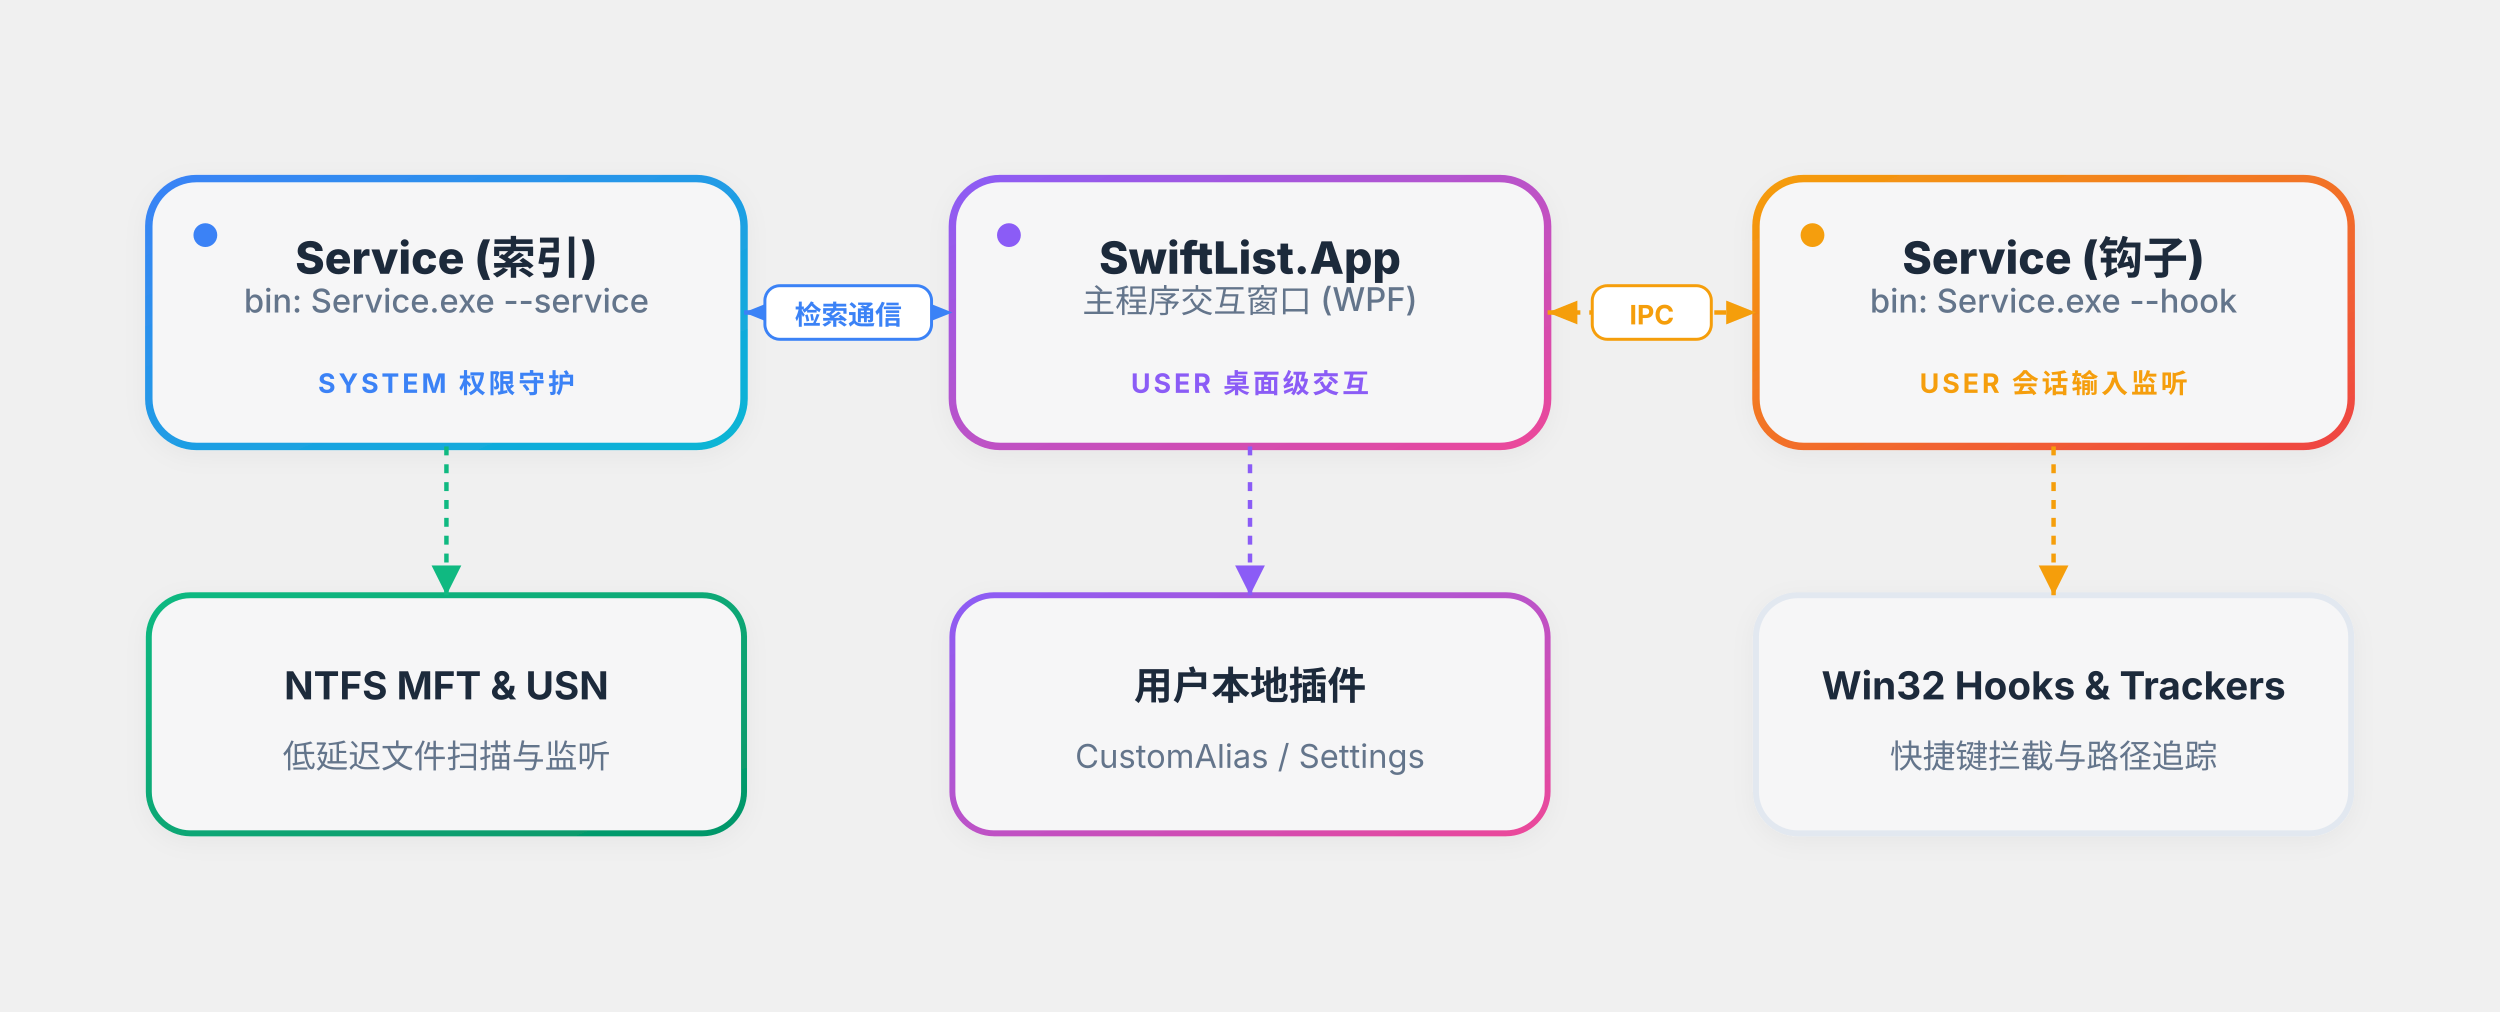
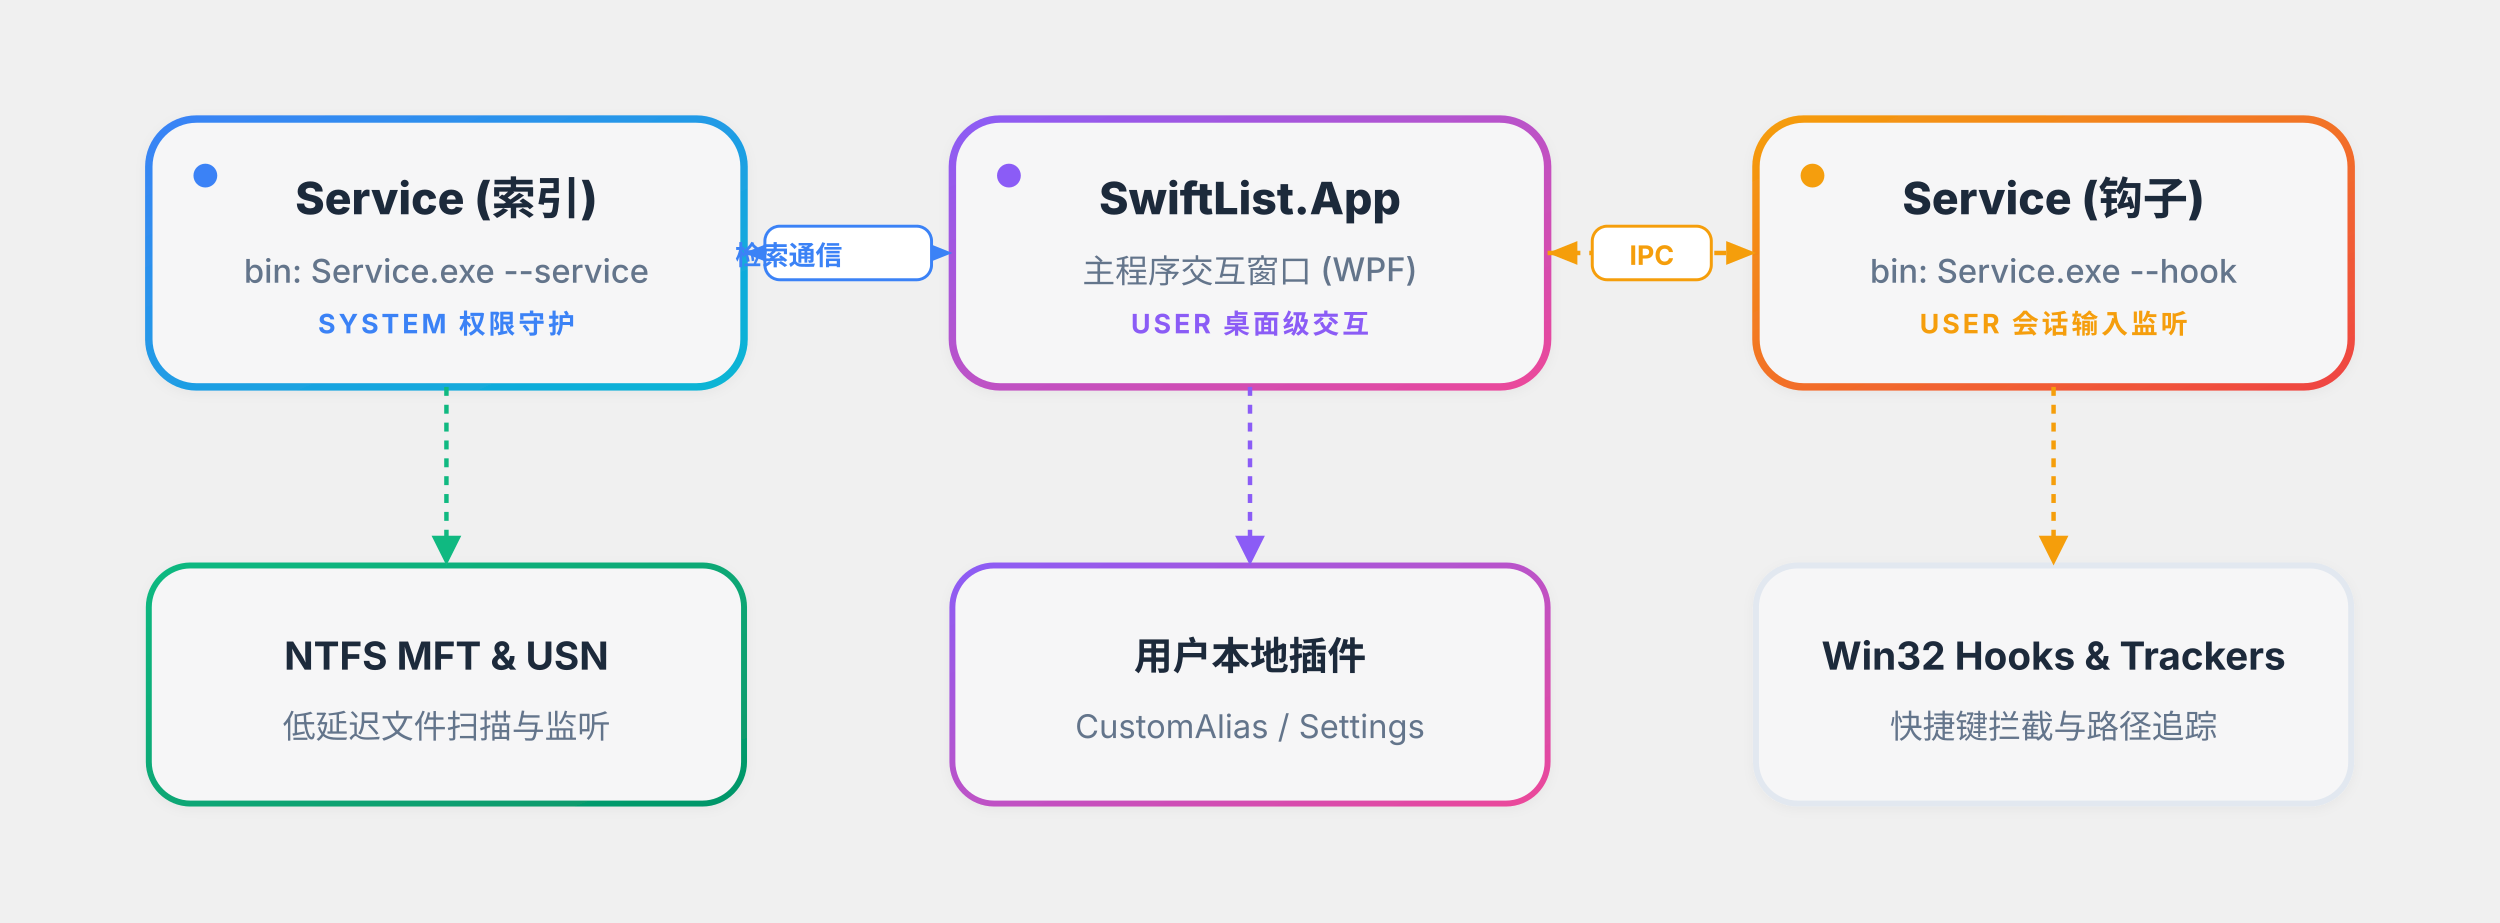
- <svg xmlns="http://www.w3.org/2000/svg" viewBox="0 0 840 340" class="architecture-diagram" style="width: 100%; max-width: 840px; margin: 30px auto; display: block; font-family: system-ui, -apple-system, sans-serif; background-color: transparent;">
+ <svg xmlns="http://www.w3.org/2000/svg" viewBox="0 0 840 310" width="840" height="310" class="architecture-diagram" style="width: 100%; max-width: 840px; margin: 20px auto; display: block; font-family: system-ui, -apple-system, sans-serif; background-color: transparent;">
  <defs>
    <linearGradient id="serviceGrad" x1="0%" y1="0%" x2="100%" y2="100%">
      <stop offset="0%" stop-color="#3b82f6" />
      <stop offset="100%" stop-color="#06b6d4" />
    </linearGradient>
    <linearGradient id="appGrad" x1="0%" y1="0%" x2="100%" y2="100%">
      <stop offset="0%" stop-color="#8b5cf6" />
      <stop offset="100%" stop-color="#ec4899" />
    </linearGradient>
    <linearGradient id="hookGrad" x1="0%" y1="0%" x2="100%" y2="100%">
      <stop offset="0%" stop-color="#f59e0b" />
      <stop offset="100%" stop-color="#ef4444" />
    </linearGradient>
    <linearGradient id="dbGrad" x1="0%" y1="0%" x2="100%" y2="100%">
      <stop offset="0%" stop-color="#10b981" />
      <stop offset="100%" stop-color="#059669" />
    </linearGradient>
-     <filter id="premium-shadow" x="-10%" y="-10%" width="130%" height="130%">
-       <feDropShadow dx="0" dy="8" stdDeviation="12" flood-color="#0f172a" flood-opacity="0.08" />
-       <feDropShadow dx="0" dy="2" stdDeviation="4" flood-color="#0f172a" flood-opacity="0.04" />
+     <filter id="premium-shadow" x="-20%" y="-20%" width="140%" height="140%">
+       <feDropShadow dx="0" dy="4" stdDeviation="5" flood-color="#0f172a" flood-opacity="0.06" />
+       <feDropShadow dx="0" dy="1" stdDeviation="2" flood-color="#0f172a" flood-opacity="0.04" />
    </filter>
  </defs>
  <g filter="url(#premium-shadow)">
-     <rect x="50" y="60" width="200" height="90" rx="16" fill="#f6f6f7" stroke="url(#serviceGrad)" stroke-width="2.5" />
-     <rect x="65" y="75" width="8" height="8" rx="4" fill="#3b82f6" />
-     <text x="150" y="92" font-weight="800" font-size="15" fill="#1e293b" text-anchor="middle">Service (索引)</text>
-     <text x="150" y="105" font-size="11" fill="#64748b" text-anchor="middle" font-weight="500">bin: Service.exe --service</text>
-     <text x="150" y="132" font-size="9" fill="#3b82f6" text-anchor="middle" font-weight="700" letter-spacing="1">SYSTEM 权限守护</text>
+     <rect x="50" y="40" width="200" height="90" rx="16" fill="#f6f6f7" stroke="url(#serviceGrad)" stroke-width="2.5" />
+     <rect x="65" y="55" width="8" height="8" rx="4" fill="#3b82f6" />
+     <text x="150" y="72" font-weight="800" font-size="15" fill="#1e293b" text-anchor="middle">Service (索引)</text>
+     <text x="150" y="95" font-size="11" fill="#64748b" text-anchor="middle" font-weight="500">bin: Service.exe --service</text>
+     <text x="150" y="112" font-size="9" fill="#3b82f6" text-anchor="middle" font-weight="700" letter-spacing="1">SYSTEM 权限守护</text>
  </g>
  <g filter="url(#premium-shadow)">
-     <rect x="320" y="60" width="200" height="90" rx="16" fill="#f6f6f7" stroke="url(#appGrad)" stroke-width="2.5" />
-     <rect x="335" y="75" width="8" height="8" rx="4" fill="#8b5cf6" />
-     <text x="420" y="92" font-weight="800" font-size="15" fill="#1e293b" text-anchor="middle">SwiftList.App</text>
-     <text x="420" y="105" font-size="11" fill="#64748b" text-anchor="middle" font-weight="500">主程序交互窗口 (WPF)</text>
-     <text x="420" y="132" font-size="9" fill="#8b5cf6" text-anchor="middle" font-weight="700" letter-spacing="1">USER 桌面级交互</text>
+     <rect x="320" y="40" width="200" height="90" rx="16" fill="#f6f6f7" stroke="url(#appGrad)" stroke-width="2.5" />
+     <rect x="335" y="55" width="8" height="8" rx="4" fill="#8b5cf6" />
+     <text x="420" y="72" font-weight="800" font-size="15" fill="#1e293b" text-anchor="middle">SwiftList.App</text>
+     <text x="420" y="95" font-size="11" fill="#64748b" text-anchor="middle" font-weight="500">主程序交互窗口 (WPF)</text>
+     <text x="420" y="112" font-size="9" fill="#8b5cf6" text-anchor="middle" font-weight="700" letter-spacing="1">USER 桌面级交互</text>
  </g>
  <g filter="url(#premium-shadow)">
-     <rect x="590" y="60" width="200" height="90" rx="16" fill="#f6f6f7" stroke="url(#hookGrad)" stroke-width="2.5" />
-     <rect x="605" y="75" width="8" height="8" rx="4" fill="#f59e0b" />
-     <text x="690" y="92" font-weight="800" font-size="15" fill="#1e293b" text-anchor="middle">Service (钩子)</text>
-     <text x="690" y="105" font-size="11" fill="#64748b" text-anchor="middle" font-weight="500">bin: Service.exe --hook</text>
-     <text x="690" y="132" font-size="9" fill="#f59e0b" text-anchor="middle" font-weight="700" letter-spacing="1">USER 会话输入监听</text>
+     <rect x="590" y="40" width="200" height="90" rx="16" fill="#f6f6f7" stroke="url(#hookGrad)" stroke-width="2.5" />
+     <rect x="605" y="55" width="8" height="8" rx="4" fill="#f59e0b" />
+     <text x="690" y="72" font-weight="800" font-size="15" fill="#1e293b" text-anchor="middle">Service (钩子)</text>
+     <text x="690" y="95" font-size="11" fill="#64748b" text-anchor="middle" font-weight="500">bin: Service.exe --hook</text>
+     <text x="690" y="112" font-size="9" fill="#f59e0b" text-anchor="middle" font-weight="700" letter-spacing="1">USER 会话输入监听</text>
  </g>
  <g filter="url(#premium-shadow)">
-     <rect x="50" y="200" width="200" height="80" rx="14" fill="#f6f6f7" stroke="url(#dbGrad)" stroke-width="2" />
-     <text x="150" y="235" font-weight="700" font-size="13" fill="#1e293b" text-anchor="middle">NTFS MFT &amp; USN</text>
-     <text x="150" y="258" font-size="11" fill="#64748b" text-anchor="middle">低延迟文件扫描与监听</text>
+     <rect x="50" y="190" width="200" height="80" rx="14" fill="#f6f6f7" stroke="url(#dbGrad)" stroke-width="2" />
+     <text x="150" y="225" font-weight="700" font-size="13" fill="#1e293b" text-anchor="middle">NTFS MFT &amp; USN</text>
+     <text x="150" y="248" font-size="11" fill="#64748b" text-anchor="middle">低延迟文件扫描与监听</text>
  </g>
  <g filter="url(#premium-shadow)">
-     <rect x="320" y="200" width="200" height="80" rx="14" fill="#f6f6f7" stroke="url(#appGrad)" stroke-width="2" />
-     <text x="420" y="235" font-weight="700" font-size="13" fill="#1e293b" text-anchor="middle">用户本地插件</text>
-     <text x="420" y="258" font-size="11" fill="#64748b" text-anchor="middle">CustomAlias / Settings</text>
+     <rect x="320" y="190" width="200" height="80" rx="14" fill="#f6f6f7" stroke="url(#appGrad)" stroke-width="2" />
+     <text x="420" y="225" font-weight="700" font-size="13" fill="#1e293b" text-anchor="middle">用户本地插件</text>
+     <text x="420" y="248" font-size="11" fill="#64748b" text-anchor="middle">CustomAlias / Settings</text>
  </g>
  <g filter="url(#premium-shadow)">
-     <rect x="590" y="200" width="200" height="80" rx="14" fill="#f6f6f7" stroke="#e2e8f0" stroke-width="2" />
-     <text x="690" y="235" font-weight="700" font-size="13" fill="#1e293b" text-anchor="middle">Win32 Hooks &amp; Trackers</text>
-     <text x="690" y="258" font-size="11" fill="#64748b" text-anchor="middle">快捷键拦截与路径追踪</text>
+     <rect x="590" y="190" width="200" height="80" rx="14" fill="#f6f6f7" stroke="#e2e8f0" stroke-width="2" />
+     <text x="690" y="225" font-weight="700" font-size="13" fill="#1e293b" text-anchor="middle">Win32 Hooks &amp; Trackers</text>
+     <text x="690" y="248" font-size="11" fill="#64748b" text-anchor="middle">快捷键拦截与路径追踪</text>
  </g>
  <g>
-     <path d="M 250 105 L 320 105" stroke="#3b82f6" stroke-dasharray="4,3" stroke-width="1.5" />
-     <polygon points="250,105 260,101 260,109" fill="#3b82f6" />
-     <polygon points="320,105 310,101 310,109" fill="#3b82f6" />
-     <rect x="257" y="96" width="56" height="18" rx="5" fill="#ffffff" stroke="#3b82f6" stroke-width="1" />
-     <text x="285" y="109" font-size="9" fill="#3b82f6" text-anchor="middle" font-weight="700">检索通信</text>
+     <path d="M 250 85 L 320 85" stroke="#3b82f6" stroke-dasharray="4,3" stroke-width="1.5" />
+     <polygon points="250,85 260,81 260,89" fill="#3b82f6" />
+     <polygon points="320,85 310,81 310,89" fill="#3b82f6" />
+     <rect x="257" y="76" width="56" height="18" rx="5" fill="#ffffff" stroke="#3b82f6" stroke-width="1" />
+     <text x="265" y="89" font-size="9" fill="#3b82f6" text-anchor="middle" font-weight="700">检索通信</text>
  </g>
  <g>
-     <path d="M 520 105 L 590 105" stroke="#f59e0b" stroke-dasharray="4,3" stroke-width="1.5" />
-     <polygon points="520,105 530,101 530,109" fill="#f59e0b" />
-     <polygon points="590,105 580,101 580,109" fill="#f59e0b" />
-     <rect x="535" y="96" width="40" height="18" rx="5" fill="#ffffff" stroke="#f59e0b" stroke-width="1" />
-     <text x="555" y="109" font-size="9" fill="#f59e0b" text-anchor="middle" font-weight="700">IPC</text>
+     <path d="M 520 85 L 590 85" stroke="#f59e0b" stroke-dasharray="4,3" stroke-width="1.5" />
+     <polygon points="520,85 530,81 530,89" fill="#f59e0b" />
+     <polygon points="590,85 580,81 580,89" fill="#f59e0b" />
+     <rect x="535" y="76" width="40" height="18" rx="5" fill="#ffffff" stroke="#f59e0b" stroke-width="1" />
+     <text x="555" y="89" font-size="9" fill="#f59e0b" text-anchor="middle" font-weight="700">IPC</text>
  </g>
  <g>
-     <path d="M 150 150 L 150 200" stroke="#10b981" stroke-width="1.5" stroke-dasharray="3,3" />
-     <polygon points="150,200 145,190 155,190" fill="#10b981" />
+     <path d="M 150 130 L 150 190" stroke="#10b981" stroke-width="1.5" stroke-dasharray="3,3" />
+     <polygon points="150,190 145,180 155,180" fill="#10b981" />
  </g>
  <g>
-     <path d="M 420 150 L 420 200" stroke="#8b5cf6" stroke-width="1.5" stroke-dasharray="3,3" />
-     <polygon points="420,200 415,190 425,190" fill="#8b5cf6" />
+     <path d="M 420 130 L 420 190" stroke="#8b5cf6" stroke-width="1.5" stroke-dasharray="3,3" />
+     <polygon points="420,190 415,180 425,180" fill="#8b5cf6" />
  </g>
  <g>
-     <path d="M 690 150 L 690 200" stroke="#f59e0b" stroke-width="1.5" stroke-dasharray="3,3" />
-     <polygon points="690,200 685,190 695,190" fill="#f59e0b" />
+     <path d="M 690 130 L 690 190" stroke="#f59e0b" stroke-width="1.5" stroke-dasharray="3,3" />
+     <polygon points="690,190 685,180 695,180" fill="#f59e0b" />
  </g>
</svg>
